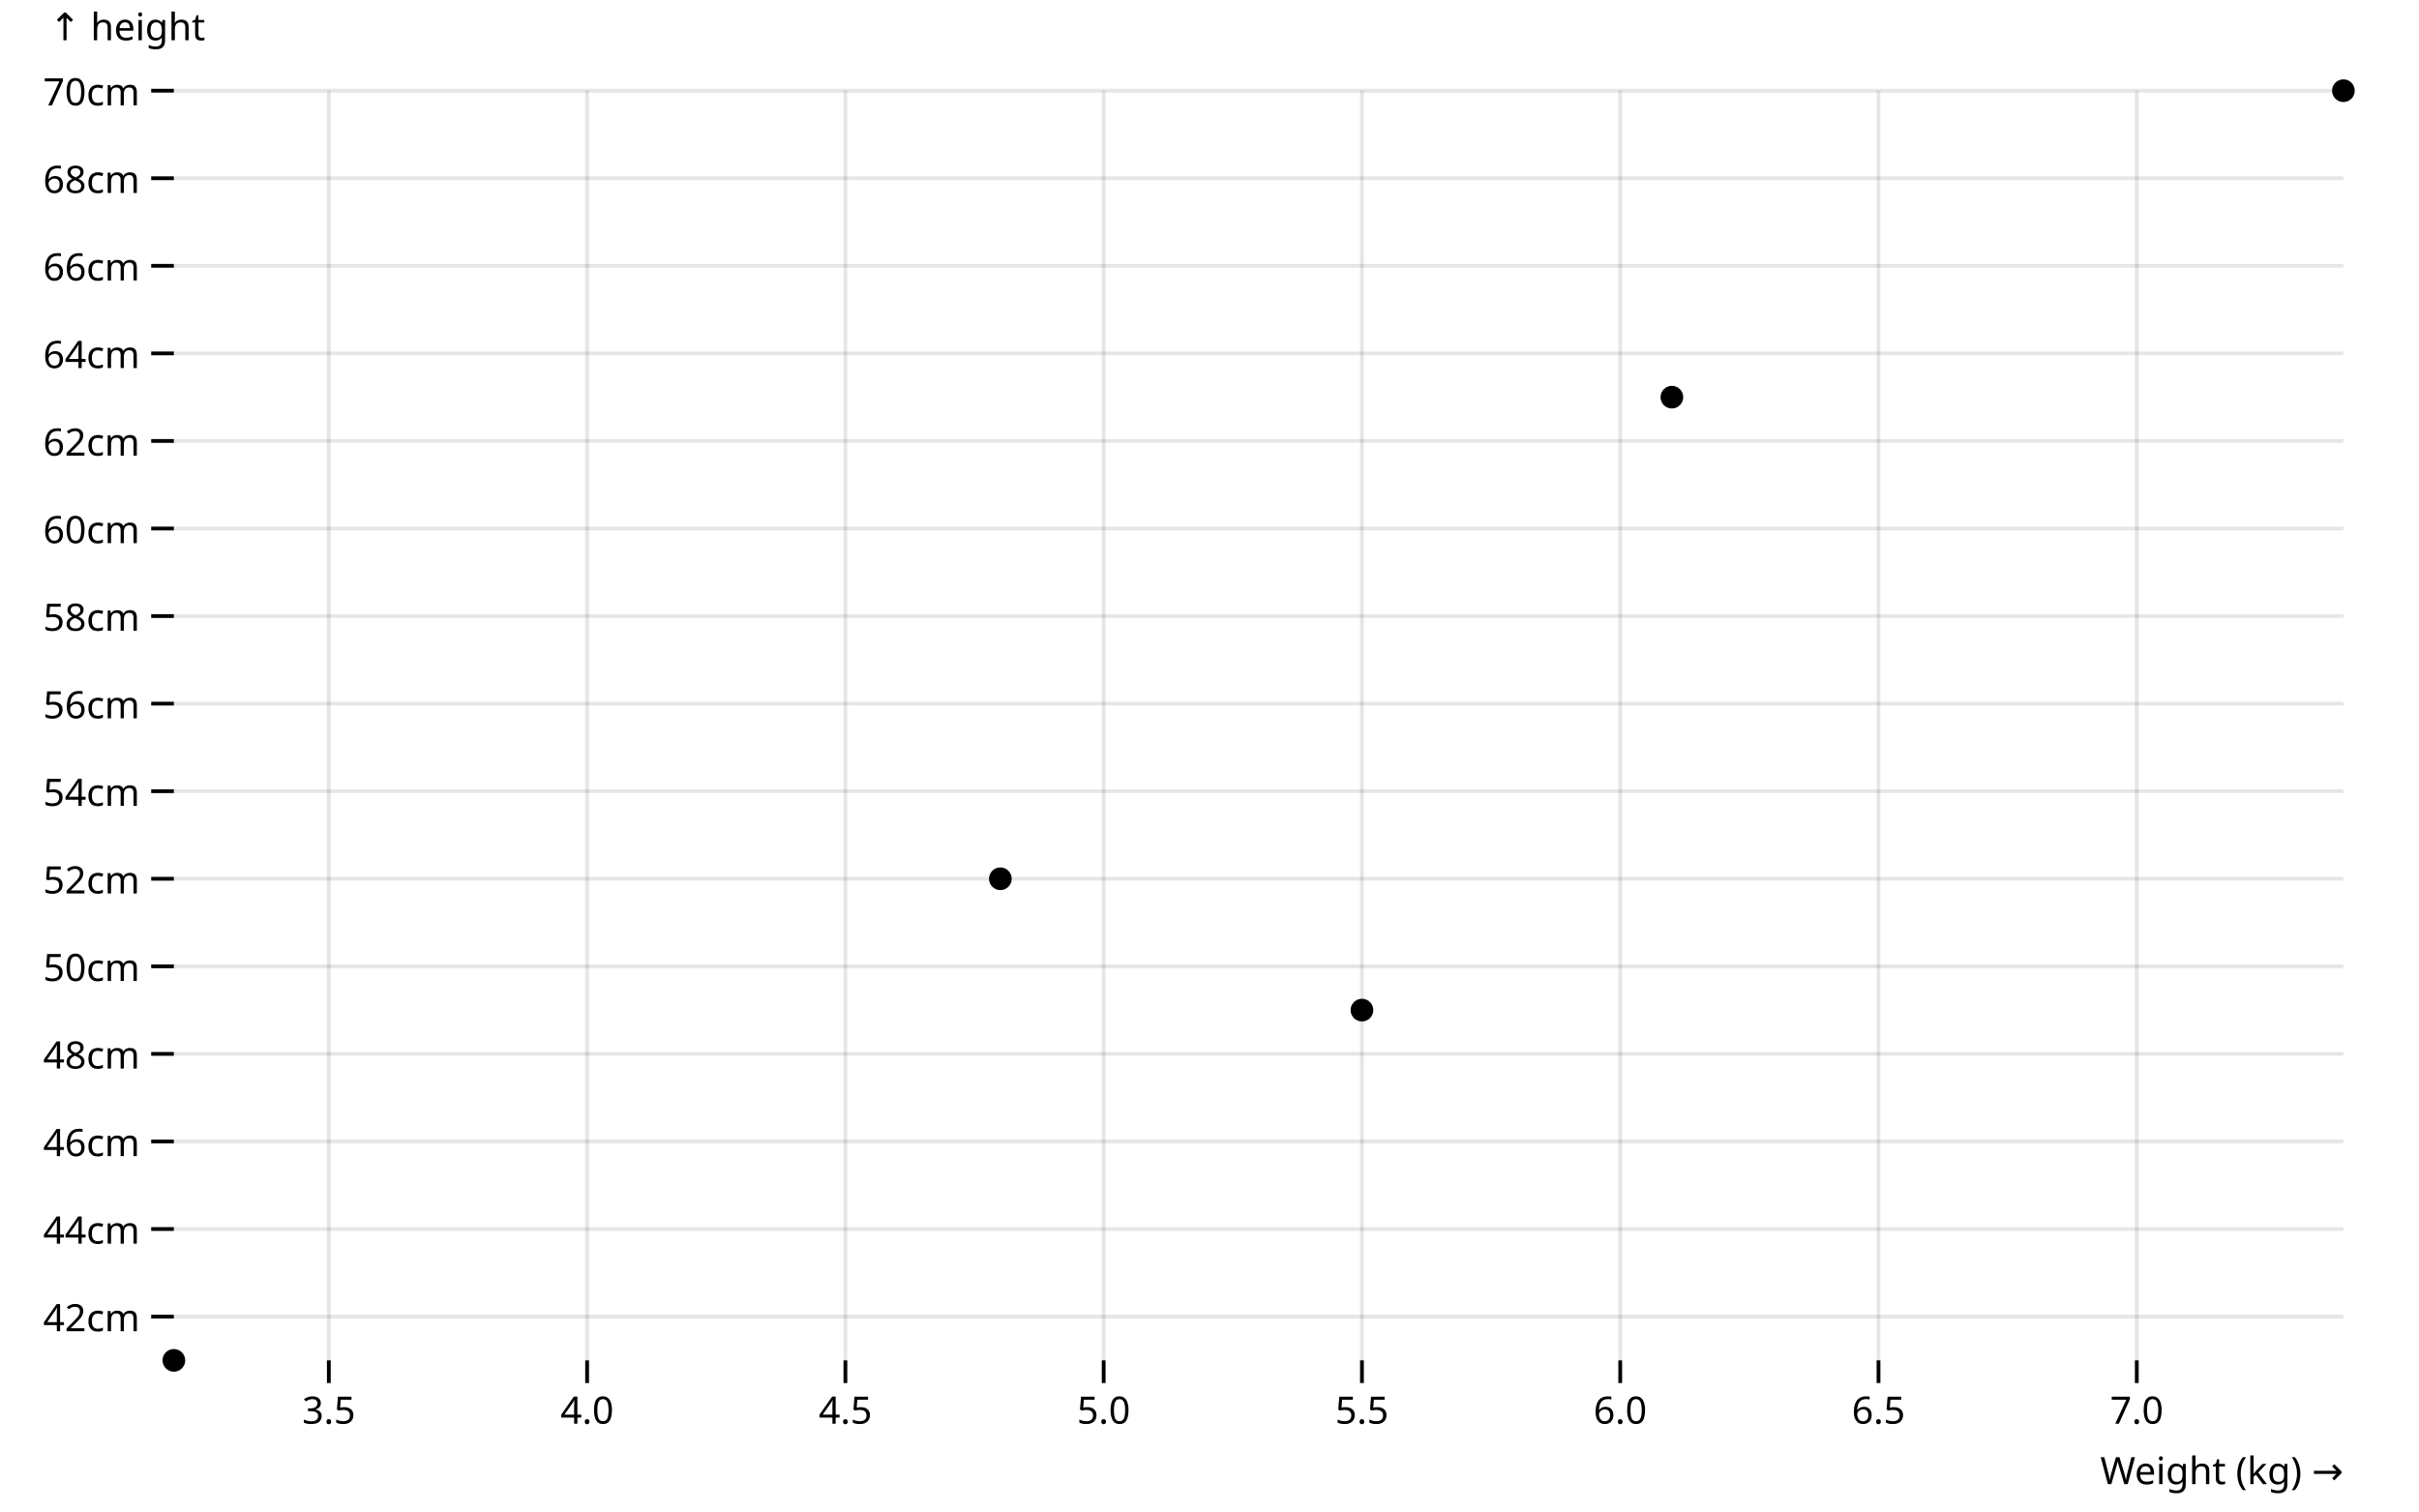
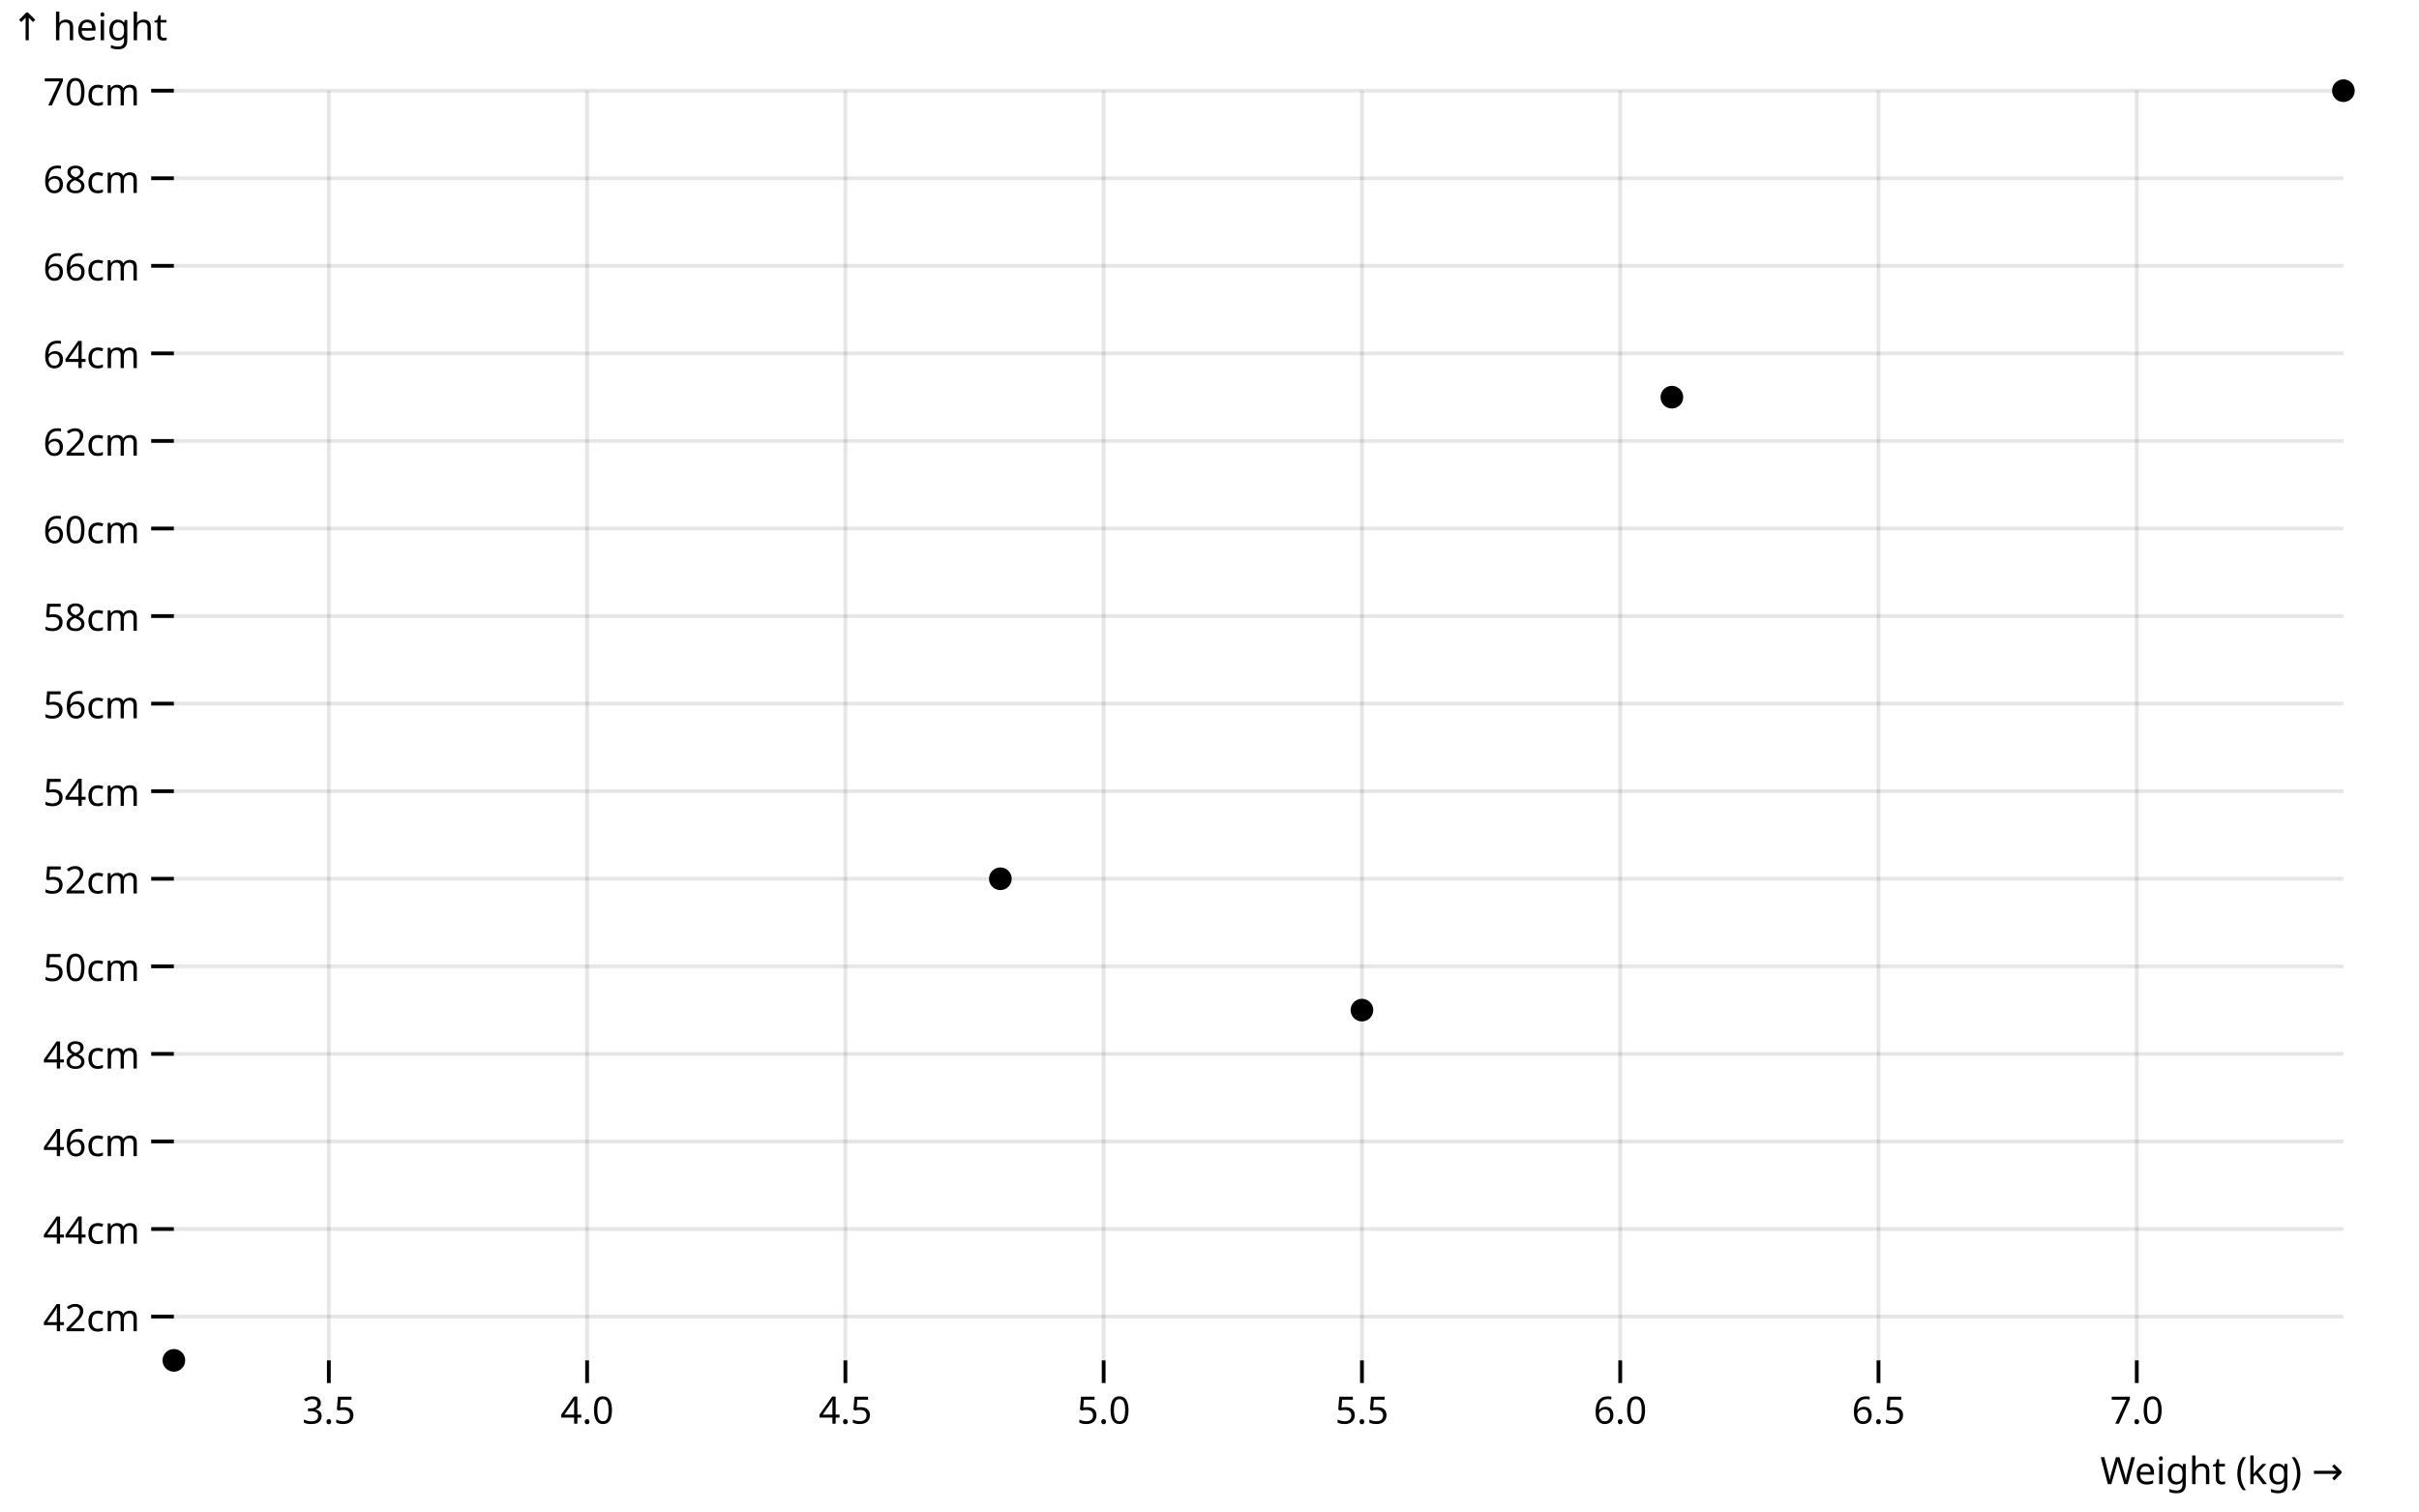
<svg xmlns="http://www.w3.org/2000/svg" width="640" height="400" viewBox="0 0 640 400">
  <line x1="87" y1="24" x2="87" y2="360" stroke="currentColor" stroke-opacity="0.1" stroke-width="1" />
  <line x1="155.333" y1="24" x2="155.333" y2="360" stroke="currentColor" stroke-opacity="0.1" stroke-width="1" />
  <line x1="223.667" y1="24" x2="223.667" y2="360" stroke="currentColor" stroke-opacity="0.1" stroke-width="1" />
  <line x1="292" y1="24" x2="292" y2="360" stroke="currentColor" stroke-opacity="0.1" stroke-width="1" />
  <line x1="360.333" y1="24" x2="360.333" y2="360" stroke="currentColor" stroke-opacity="0.1" stroke-width="1" />
  <line x1="428.667" y1="24" x2="428.667" y2="360" stroke="currentColor" stroke-opacity="0.1" stroke-width="1" />
  <line x1="497" y1="24" x2="497" y2="360" stroke="currentColor" stroke-opacity="0.1" stroke-width="1" />
  <line x1="565.333" y1="24" x2="565.333" y2="360" stroke="currentColor" stroke-opacity="0.1" stroke-width="1" />
  <line x1="87" y1="360" x2="87" y2="366" stroke="currentColor" stroke-width="1" />
  <line x1="155.333" y1="360" x2="155.333" y2="366" stroke="currentColor" stroke-width="1" />
  <line x1="223.667" y1="360" x2="223.667" y2="366" stroke="currentColor" stroke-width="1" />
  <line x1="292" y1="360" x2="292" y2="366" stroke="currentColor" stroke-width="1" />
  <line x1="360.333" y1="360" x2="360.333" y2="366" stroke="currentColor" stroke-width="1" />
  <line x1="428.667" y1="360" x2="428.667" y2="366" stroke="currentColor" stroke-width="1" />
  <line x1="497" y1="360" x2="497" y2="366" stroke="currentColor" stroke-width="1" />
  <line x1="565.333" y1="360" x2="565.333" y2="366" stroke="currentColor" stroke-width="1" />
  <text x="87" y="369" font-family="system-ui, sans-serif" font-size="10" text-anchor="middle" dominant-baseline="text-before-edge" fill="currentColor">3.5</text>
  <text x="155.333" y="369" font-family="system-ui, sans-serif" font-size="10" text-anchor="middle" dominant-baseline="text-before-edge" fill="currentColor">4.0</text>
  <text x="223.667" y="369" font-family="system-ui, sans-serif" font-size="10" text-anchor="middle" dominant-baseline="text-before-edge" fill="currentColor">4.5</text>
  <text x="292" y="369" font-family="system-ui, sans-serif" font-size="10" text-anchor="middle" dominant-baseline="text-before-edge" fill="currentColor">5.0</text>
  <text x="360.333" y="369" font-family="system-ui, sans-serif" font-size="10" text-anchor="middle" dominant-baseline="text-before-edge" fill="currentColor">5.5</text>
  <text x="428.667" y="369" font-family="system-ui, sans-serif" font-size="10" text-anchor="middle" dominant-baseline="text-before-edge" fill="currentColor">6.0</text>
  <text x="497" y="369" font-family="system-ui, sans-serif" font-size="10" text-anchor="middle" dominant-baseline="text-before-edge" fill="currentColor">6.5</text>
  <text x="565.333" y="369" font-family="system-ui, sans-serif" font-size="10" text-anchor="middle" dominant-baseline="text-before-edge" fill="currentColor">7.0</text>
  <text x="620" y="385" font-family="system-ui, sans-serif" font-size="10" text-anchor="end" dominant-baseline="text-before-edge" fill="currentColor">Weight (kg) →</text>
  <line x1="46" y1="348.414" x2="620" y2="348.414" stroke="currentColor" stroke-opacity="0.1" stroke-width="1" />
  <line x1="46" y1="325.241" x2="620" y2="325.241" stroke="currentColor" stroke-opacity="0.1" stroke-width="1" />
  <line x1="46" y1="302.069" x2="620" y2="302.069" stroke="currentColor" stroke-opacity="0.1" stroke-width="1" />
  <line x1="46" y1="278.897" x2="620" y2="278.897" stroke="currentColor" stroke-opacity="0.1" stroke-width="1" />
  <line x1="46" y1="255.724" x2="620" y2="255.724" stroke="currentColor" stroke-opacity="0.1" stroke-width="1" />
  <line x1="46" y1="232.552" x2="620" y2="232.552" stroke="currentColor" stroke-opacity="0.1" stroke-width="1" />
  <line x1="46" y1="209.379" x2="620" y2="209.379" stroke="currentColor" stroke-opacity="0.1" stroke-width="1" />
  <line x1="46" y1="186.207" x2="620" y2="186.207" stroke="currentColor" stroke-opacity="0.1" stroke-width="1" />
  <line x1="46" y1="163.034" x2="620" y2="163.034" stroke="currentColor" stroke-opacity="0.1" stroke-width="1" />
  <line x1="46" y1="139.862" x2="620" y2="139.862" stroke="currentColor" stroke-opacity="0.1" stroke-width="1" />
  <line x1="46" y1="116.69" x2="620" y2="116.69" stroke="currentColor" stroke-opacity="0.1" stroke-width="1" />
  <line x1="46" y1="93.517" x2="620" y2="93.517" stroke="currentColor" stroke-opacity="0.1" stroke-width="1" />
  <line x1="46" y1="70.345" x2="620" y2="70.345" stroke="currentColor" stroke-opacity="0.1" stroke-width="1" />
  <line x1="46" y1="47.172" x2="620" y2="47.172" stroke="currentColor" stroke-opacity="0.1" stroke-width="1" />
  <line x1="46" y1="24" x2="620" y2="24" stroke="currentColor" stroke-opacity="0.1" stroke-width="1" />
  <line x1="46" y1="348.414" x2="40" y2="348.414" stroke="currentColor" stroke-width="1" />
  <line x1="46" y1="325.241" x2="40" y2="325.241" stroke="currentColor" stroke-width="1" />
  <line x1="46" y1="302.069" x2="40" y2="302.069" stroke="currentColor" stroke-width="1" />
  <line x1="46" y1="278.897" x2="40" y2="278.897" stroke="currentColor" stroke-width="1" />
  <line x1="46" y1="255.724" x2="40" y2="255.724" stroke="currentColor" stroke-width="1" />
  <line x1="46" y1="232.552" x2="40" y2="232.552" stroke="currentColor" stroke-width="1" />
  <line x1="46" y1="209.379" x2="40" y2="209.379" stroke="currentColor" stroke-width="1" />
  <line x1="46" y1="186.207" x2="40" y2="186.207" stroke="currentColor" stroke-width="1" />
  <line x1="46" y1="163.034" x2="40" y2="163.034" stroke="currentColor" stroke-width="1" />
  <line x1="46" y1="139.862" x2="40" y2="139.862" stroke="currentColor" stroke-width="1" />
  <line x1="46" y1="116.69" x2="40" y2="116.69" stroke="currentColor" stroke-width="1" />
  <line x1="46" y1="93.517" x2="40" y2="93.517" stroke="currentColor" stroke-width="1" />
  <line x1="46" y1="70.345" x2="40" y2="70.345" stroke="currentColor" stroke-width="1" />
  <line x1="46" y1="47.172" x2="40" y2="47.172" stroke="currentColor" stroke-width="1" />
  <line x1="46" y1="24" x2="40" y2="24" stroke="currentColor" stroke-width="1" />
  <text x="37" y="348.414" font-family="system-ui, sans-serif" font-size="10" text-anchor="end" dominant-baseline="central" fill="currentColor">42cm</text>
  <text x="37" y="325.241" font-family="system-ui, sans-serif" font-size="10" text-anchor="end" dominant-baseline="central" fill="currentColor">44cm</text>
  <text x="37" y="302.069" font-family="system-ui, sans-serif" font-size="10" text-anchor="end" dominant-baseline="central" fill="currentColor">46cm</text>
  <text x="37" y="278.897" font-family="system-ui, sans-serif" font-size="10" text-anchor="end" dominant-baseline="central" fill="currentColor">48cm</text>
  <text x="37" y="255.724" font-family="system-ui, sans-serif" font-size="10" text-anchor="end" dominant-baseline="central" fill="currentColor">50cm</text>
  <text x="37" y="232.552" font-family="system-ui, sans-serif" font-size="10" text-anchor="end" dominant-baseline="central" fill="currentColor">52cm</text>
  <text x="37" y="209.379" font-family="system-ui, sans-serif" font-size="10" text-anchor="end" dominant-baseline="central" fill="currentColor">54cm</text>
  <text x="37" y="186.207" font-family="system-ui, sans-serif" font-size="10" text-anchor="end" dominant-baseline="central" fill="currentColor">56cm</text>
  <text x="37" y="163.034" font-family="system-ui, sans-serif" font-size="10" text-anchor="end" dominant-baseline="central" fill="currentColor">58cm</text>
  <text x="37" y="139.862" font-family="system-ui, sans-serif" font-size="10" text-anchor="end" dominant-baseline="central" fill="currentColor">60cm</text>
  <text x="37" y="116.69" font-family="system-ui, sans-serif" font-size="10" text-anchor="end" dominant-baseline="central" fill="currentColor">62cm</text>
  <text x="37" y="93.517" font-family="system-ui, sans-serif" font-size="10" text-anchor="end" dominant-baseline="central" fill="currentColor">64cm</text>
  <text x="37" y="70.345" font-family="system-ui, sans-serif" font-size="10" text-anchor="end" dominant-baseline="central" fill="currentColor">66cm</text>
  <text x="37" y="47.172" font-family="system-ui, sans-serif" font-size="10" text-anchor="end" dominant-baseline="central" fill="currentColor">68cm</text>
  <text x="37" y="24" font-family="system-ui, sans-serif" font-size="10" text-anchor="end" dominant-baseline="central" fill="currentColor">70cm</text>
-   <text x="13" y="13" font-family="system-ui, sans-serif" font-size="10" text-anchor="start" dominant-baseline="text-after-edge" fill="currentColor">↑ height</text>
+   <text x="3" y="13" font-family="system-ui, sans-serif" font-size="10" text-anchor="start" dominant-baseline="text-after-edge" fill="currentColor">↑ height</text>
  <circle cx="46" cy="360" r="3" />
  <circle cx="264.667" cy="232.552" r="3" />
  <circle cx="360.333" cy="267.31" r="3" />
  <circle cx="442.333" cy="105.103" r="3" />
  <circle cx="620" cy="24" r="3" />
</svg>
